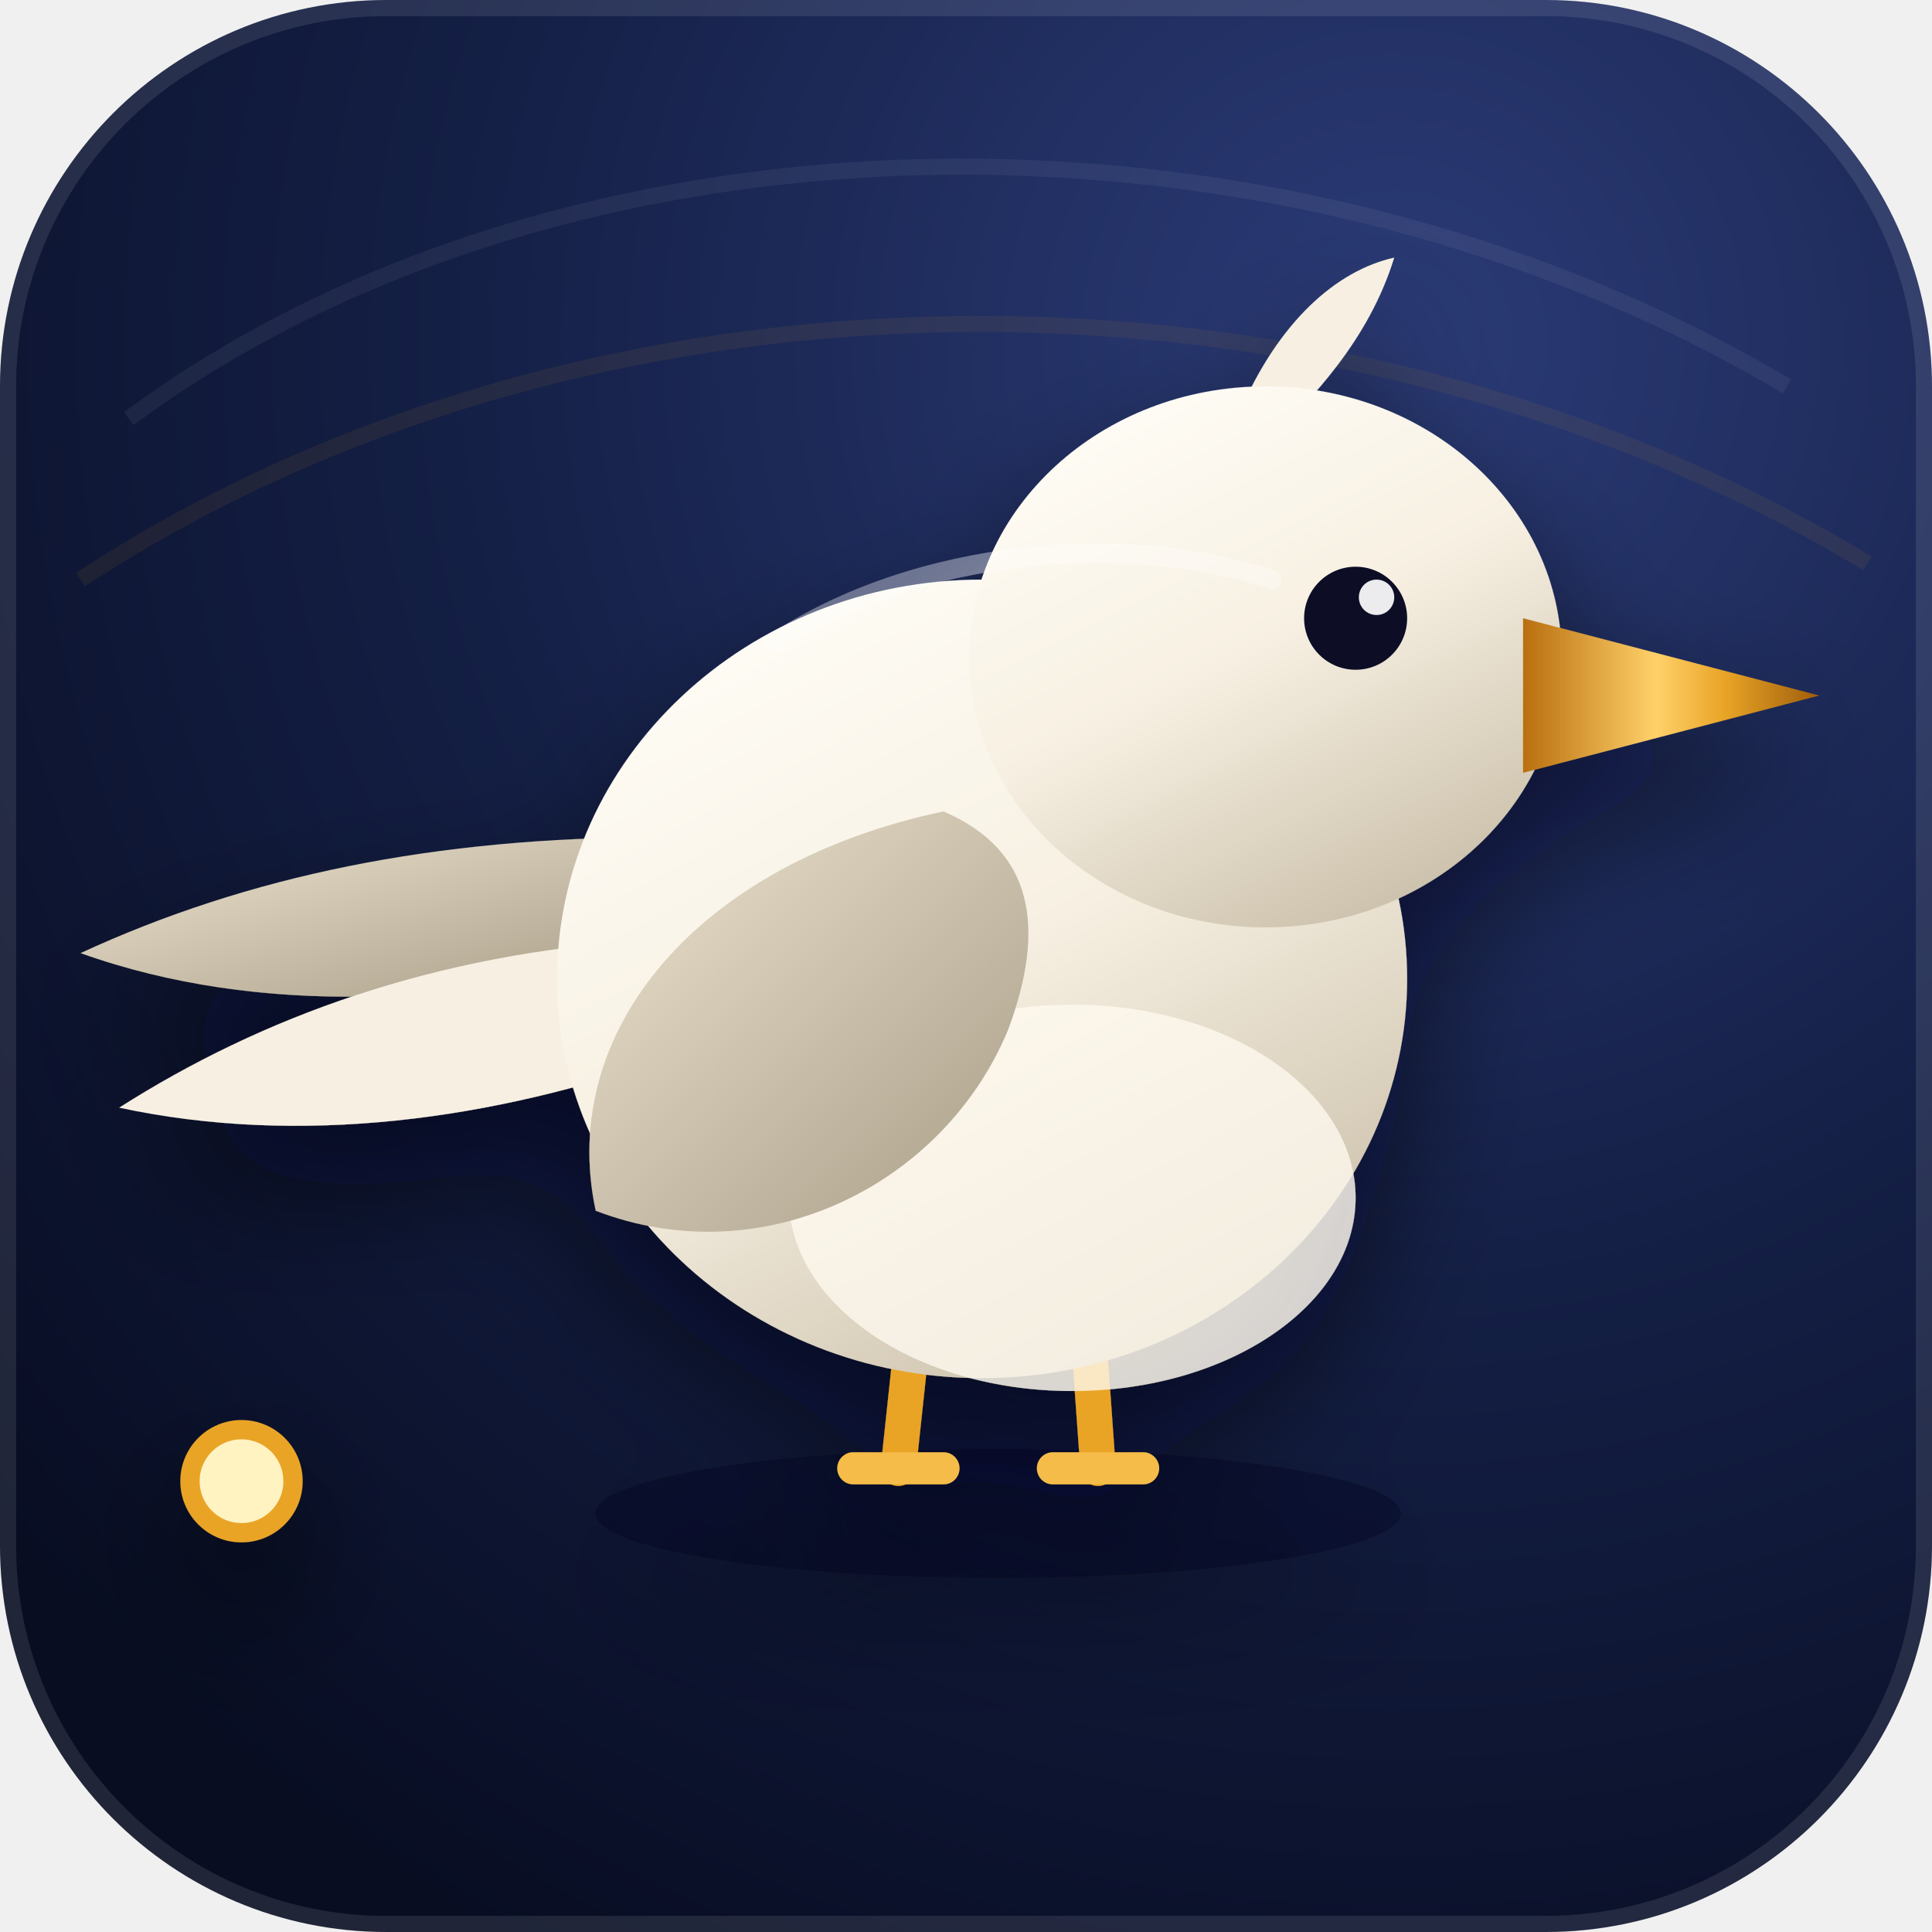
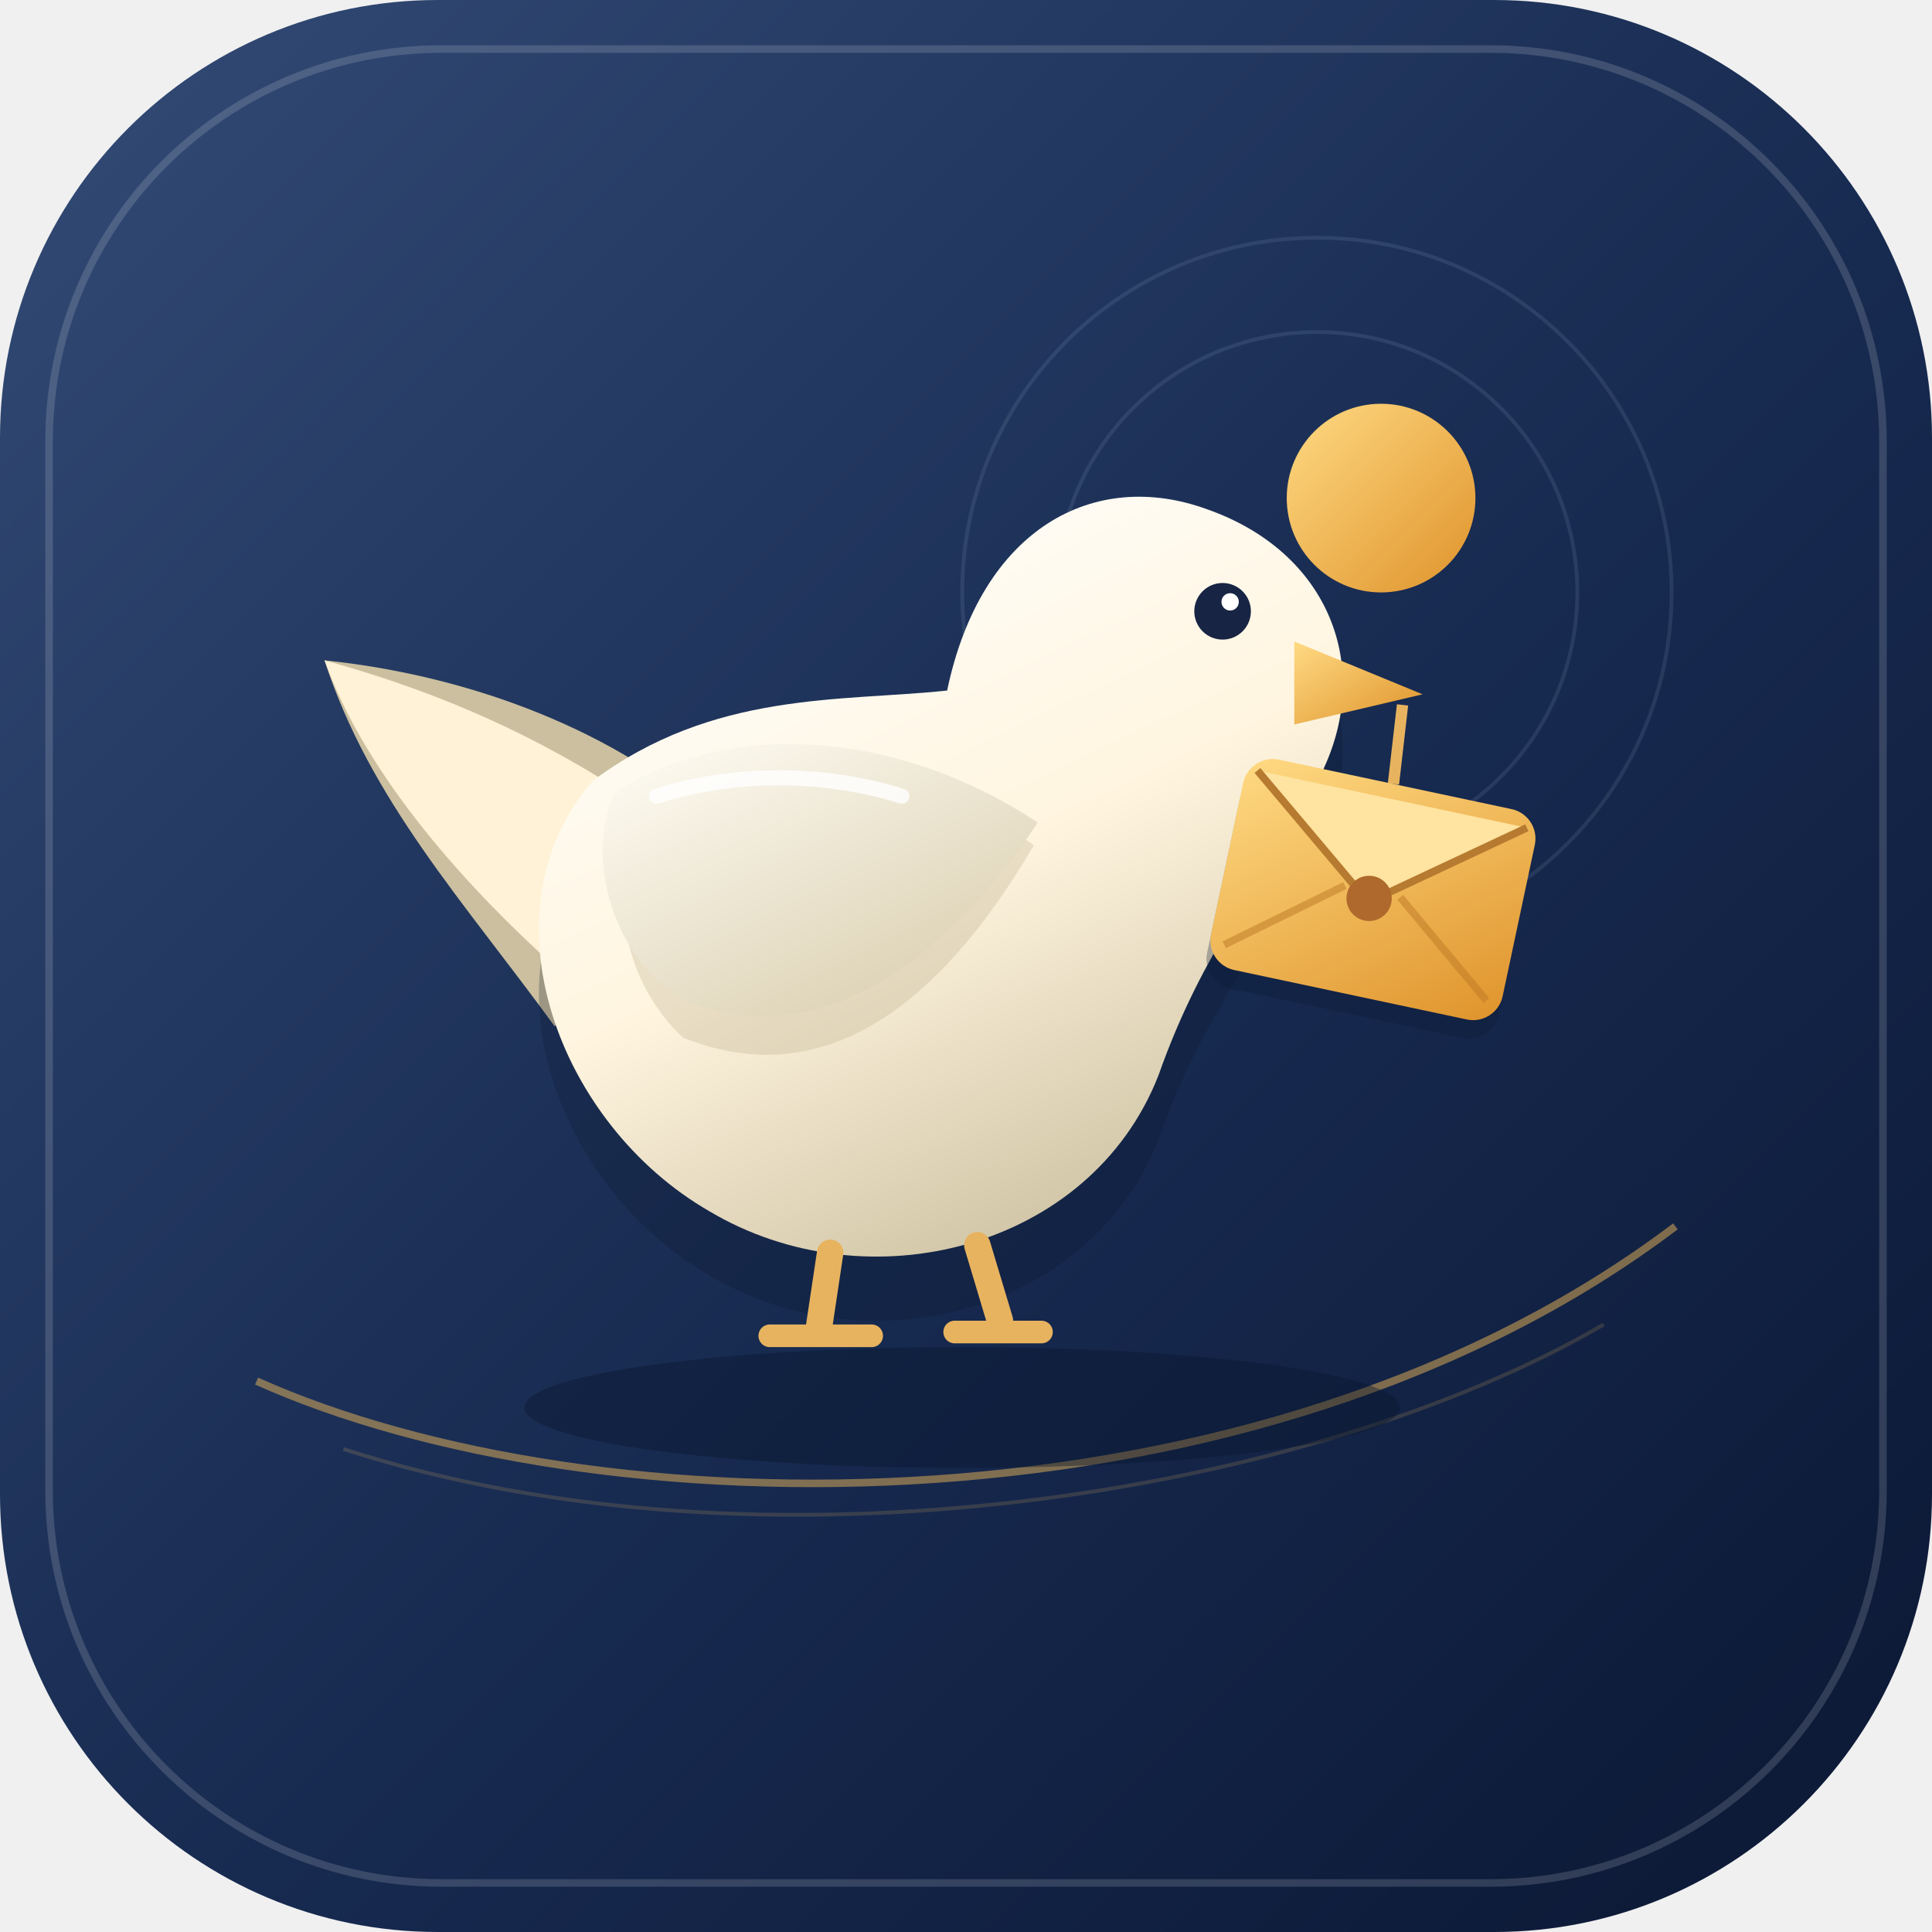
- <svg xmlns="http://www.w3.org/2000/svg" viewBox="0 0 120 120" role="img" aria-labelledby="title description">
+ <svg xmlns="http://www.w3.org/2000/svg" width="512" height="512" viewBox="0 0 512 512" role="img" aria-labelledby="title description">
  <defs>
-     <radialGradient id="vidha-field" cx="72%" cy="18%" r="94%">
-       <stop offset="0" stop-color="#2b3b77" />
-       <stop offset=".52" stop-color="#141f45" />
-       <stop offset="1" stop-color="#080d22" />
-     </radialGradient>
-     <linearGradient id="vidha-ivory" x1=".22" y1="0" x2=".78" y2="1">
-       <stop offset="0" stop-color="#fffdf7" />
-       <stop offset=".48" stop-color="#f7f0e2" />
-       <stop offset="1" stop-color="#c7bca6" />
+     <linearGradient id="night" x1="0" y1="0" x2="1" y2="1">
+       <stop stop-color="#334B76" />
+       <stop offset=".55" stop-color="#172A50" />
+       <stop offset="1" stop-color="#0B1733" />
    </linearGradient>
-     <linearGradient id="vidha-wing" x1="0" y1="0" x2="1" y2="1">
-       <stop offset="0" stop-color="#ece3cf" />
-       <stop offset="1" stop-color="#a99d87" />
+     <linearGradient id="porcelain" x1=".2" y1="0" x2=".7" y2="1">
+       <stop stop-color="#FFFFFF" />
+       <stop offset=".52" stop-color="#FFF5DF" />
+       <stop offset="1" stop-color="#CBBF9F" />
    </linearGradient>
-     <linearGradient id="vidha-gold" x1="0" y1="0" x2="1" y2="0">
-       <stop offset="0" stop-color="#b96f10" />
-       <stop offset=".45" stop-color="#ffd16a" />
-       <stop offset=".68" stop-color="#e9a427" />
-       <stop offset="1" stop-color="#9f5d0b" />
+     <linearGradient id="wing" x1="0" y1="0" x2=".8" y2="1">
+       <stop stop-color="#FFFDF5" />
+       <stop offset="1" stop-color="#DACEAF" />
    </linearGradient>
-     <filter id="vidha-shadow" x="-40%" y="-40%" width="180%" height="190%">
-       <feDropShadow dx="0" dy="4" stdDeviation="4" flood-color="#020511" flood-opacity=".62" />
-     </filter>
+     <linearGradient id="gold" x1="0" y1="0" x2="1" y2="1">
+       <stop stop-color="#FFDA83" />
+       <stop offset="1" stop-color="#DF932B" />
+     </linearGradient>
  </defs>
-   <style>
-     @keyframes vidha-perch { from { transform: translateY(.7px) rotate(-.35deg); } to { transform: translateY(-.8px) rotate(.35deg); } }
-     @keyframes vidha-wing { 0%, 72%, 100% { transform: rotate(0); } 79% { transform: rotate(-4deg); } 86% { transform: rotate(1.5deg); } }
-     @keyframes vidha-blink { 0%, 44%, 48%, 100% { transform: scaleY(1); } 46% { transform: scaleY(.08); } }
-     @keyframes vidha-signal { 0% { transform: translateX(-30px); opacity: 0; } 12%, 66% { opacity: 1; } 82%, 100% { transform: translateX(88px); opacity: 0; } }
-     @keyframes vidha-line { 0%, 100% { opacity: .82; } 50% { opacity: 1; } }
-     .vidha-courier { transform-box: fill-box; transform-origin: 58% 92%; animation: vidha-perch 5.8s ease-in-out infinite alternate; }
-     .vidha-wing { transform-box: fill-box; transform-origin: 76% 58%; animation: vidha-wing 6.4s ease-in-out infinite; }
-     .vidha-eye { transform-box: fill-box; transform-origin: center; animation: vidha-blink 7.2s steps(1,end) infinite; }
-     .vidha-signal { animation: vidha-signal 5.6s cubic-bezier(.2,.65,.25,1) infinite; }
-     .vidha-span { animation: vidha-line 4.8s ease-in-out infinite; }
-     @media (prefers-reduced-motion: reduce) {
-       .vidha-courier, .vidha-wing, .vidha-eye, .vidha-signal, .vidha-span { animation: none; }
-       .vidha-signal { display: none; }
-     }
-   </style>
-   <rect width="120" height="120" rx="24" fill="url(#vidha-field)" />
-   <path d="M8 26C35 6 79 5 111 24" fill="none" stroke="#fff" stroke-opacity=".055" />
-   <path d="M5 36C37 15 83 15 116 35" fill="none" stroke="#e9a427" stroke-opacity=".075" />
-   <g transform="translate(1 12)" filter="url(#vidha-shadow)">
-     <path class="vidha-span" d="M-4 80H124" stroke="url(#vidha-gold)" stroke-width="3.2" stroke-linecap="round" />
-     <circle class="vidha-signal" cx="14" cy="80" r="3.2" fill="#fff3c2" stroke="#e9a427" stroke-width="1.2" />
-     <g class="vidha-courier">
-       <ellipse cx="61" cy="82" rx="25" ry="4" fill="#020511" opacity=".34" />
-       <path d="M56 68L54.8 79.2M66.4 68L67.2 79.2" stroke="#e9a427" stroke-width="2.2" stroke-linecap="round" />
-       <path d="M52 79.2H57.6M64.4 79.2H70" stroke="#f5bc49" stroke-width="2" stroke-linecap="round" />
-       <g class="vidha-wing">
-         <path d="M40 40C26 40 14.4 42.4 4 47.2C15.2 51.2 28 50.4 40 47.2Z" fill="url(#vidha-wing)" />
-         <path d="M39.2 46.4C26 47.2 15.2 51.2 6.4 56.8C17.6 59.2 29.6 57.6 40.8 53.6Z" fill="#f7f0e2" />
-       </g>
-       <ellipse cx="60" cy="48.8" rx="26.4" ry="24.8" fill="url(#vidha-ivory)" />
-       <ellipse cx="65.6" cy="62.4" rx="17.6" ry="12" fill="#fffaf0" opacity=".78" />
-       <path d="M57.6 38.4C42.4 41.6 33.6 52 36 63.2C46.4 67.2 57.6 61.6 61.6 52C64 45.6 63.2 40.8 57.6 38.4Z" fill="url(#vidha-wing)" />
-       <g>
-         <path d="M76 13.6C78.4 8 82 4.8 85.6 4C84 9.2 80.4 12.8 78 15.2Z" fill="#f7f0e2" />
-         <ellipse cx="77.6" cy="28.8" rx="18.4" ry="16.8" fill="url(#vidha-ivory)" />
-         <path d="M93.6 26.4L112 31.2L93.6 36Z" fill="url(#vidha-gold)" />
-         <g class="vidha-eye">
-           <circle cx="83.2" cy="26.4" r="3.2" fill="#0a1026" />
-           <circle cx="84.5" cy="25.1" r="1.1" fill="#fff" opacity=".92" />
-         </g>
-       </g>
-       <path d="M47 28C56 22 69 21 78 24" fill="none" stroke="#fff" stroke-opacity=".32" stroke-width="1.2" stroke-linecap="round" />
-     </g>
+   <rect width="512" height="512" rx="116" fill="url(#night)" />
+   <rect x="13" y="13" width="486" height="486" rx="104" fill="none" stroke="#FFFFFF" stroke-opacity=".15" stroke-width="2" />
+   <circle cx="349" cy="157" r="94" fill="none" stroke="#A6BAD5" stroke-opacity=".13" />
+   <circle cx="349" cy="157" r="69" fill="none" stroke="#A6BAD5" stroke-opacity=".13" />
+   <circle cx="366" cy="132" r="25" fill="url(#gold)" />
+   <path d="M68 366C157 406 333 409 444 325" fill="none" stroke="#F4BB59" stroke-opacity=".48" stroke-width="2" />
+   <path d="M91 384C202 420 348 396 425 351" fill="none" stroke="#F4BB59" stroke-opacity=".16" />
+   <ellipse cx="255" cy="373" rx="116" ry="16" fill="#07132B" opacity=".4" />
+   <path d="M147 272C123 239 98 212 86 175C125 179 164 194 190 218Z" fill="#CBBF9F" />
+   <path d="M148 257C120 232 96 203 86 175C126 186 156 202 185 224Z" fill="#FFF2D6" />
+   <path d="M157 215C189 191 223 194 251 191C260 148 290 132 320 143C354 155 365 188 348 217C334 243 319 259 307 293C289 339 230 354 188 329C148 306 127 250 157 215Z" fill="#07132B" opacity=".24" transform="translate(0 9)" />
+   <path d="M157 207C189 183 223 186 251 183C260 140 290 124 320 135C354 147 365 180 348 209C334 235 319 251 307 285C289 331 230 346 188 321C148 298 127 242 157 207Z" fill="url(#porcelain)" />
+   <path d="M171 218C197 199 246 204 274 224C247 270 216 289 181 275C166 261 160 237 171 218Z" fill="#B9AB8B" opacity=".3" />
+   <path d="M163 210C194 190 239 194 275 218C252 253 218 279 184 266C164 258 154 228 163 210Z" fill="url(#wing)" />
+   <path d="M174 211C196 204 220 205 239 211" fill="none" stroke="#FFFFFF" stroke-opacity=".8" stroke-width="4" stroke-linecap="round" />
+   <path d="M343 170L377 184L343 192Z" fill="url(#gold)" />
+   <circle cx="324" cy="162" r="7.5" fill="#172443" />
+   <circle cx="326" cy="159.5" r="2.3" fill="#FFFFFF" />
+   <path d="M220 332L217 352M259 330L265 350" stroke="#E7B35F" stroke-width="7" stroke-linecap="round" />
+   <path d="M204 354H231M253 353H276" stroke="#E7B35F" stroke-width="6" stroke-linecap="round" />
+   <g transform="rotate(12 362 242)">
+     <path d="M360 186L362 207" stroke="#E7B35F" stroke-width="3" />
+     <rect x="323" y="207" width="79" height="57" rx="8" fill="#091831" opacity=".3" transform="translate(0 5)" />
+     <rect x="323" y="207" width="79" height="57" rx="8" fill="url(#gold)" />
+     <path d="M327 258L355 236M398 258L370 236" fill="none" stroke="#BC7925" stroke-opacity=".5" stroke-width="2" />
+     <path d="M326 211L362 239L399 211" fill="#FFE3A0" stroke="#B67B30" stroke-width="2" stroke-linejoin="round" />
+     <circle cx="362" cy="238" r="6" fill="#AF692D" />
  </g>
-   <rect x=".5" y=".5" width="119" height="119" rx="23.5" fill="none" stroke="#fff" stroke-opacity=".1" />
</svg>
